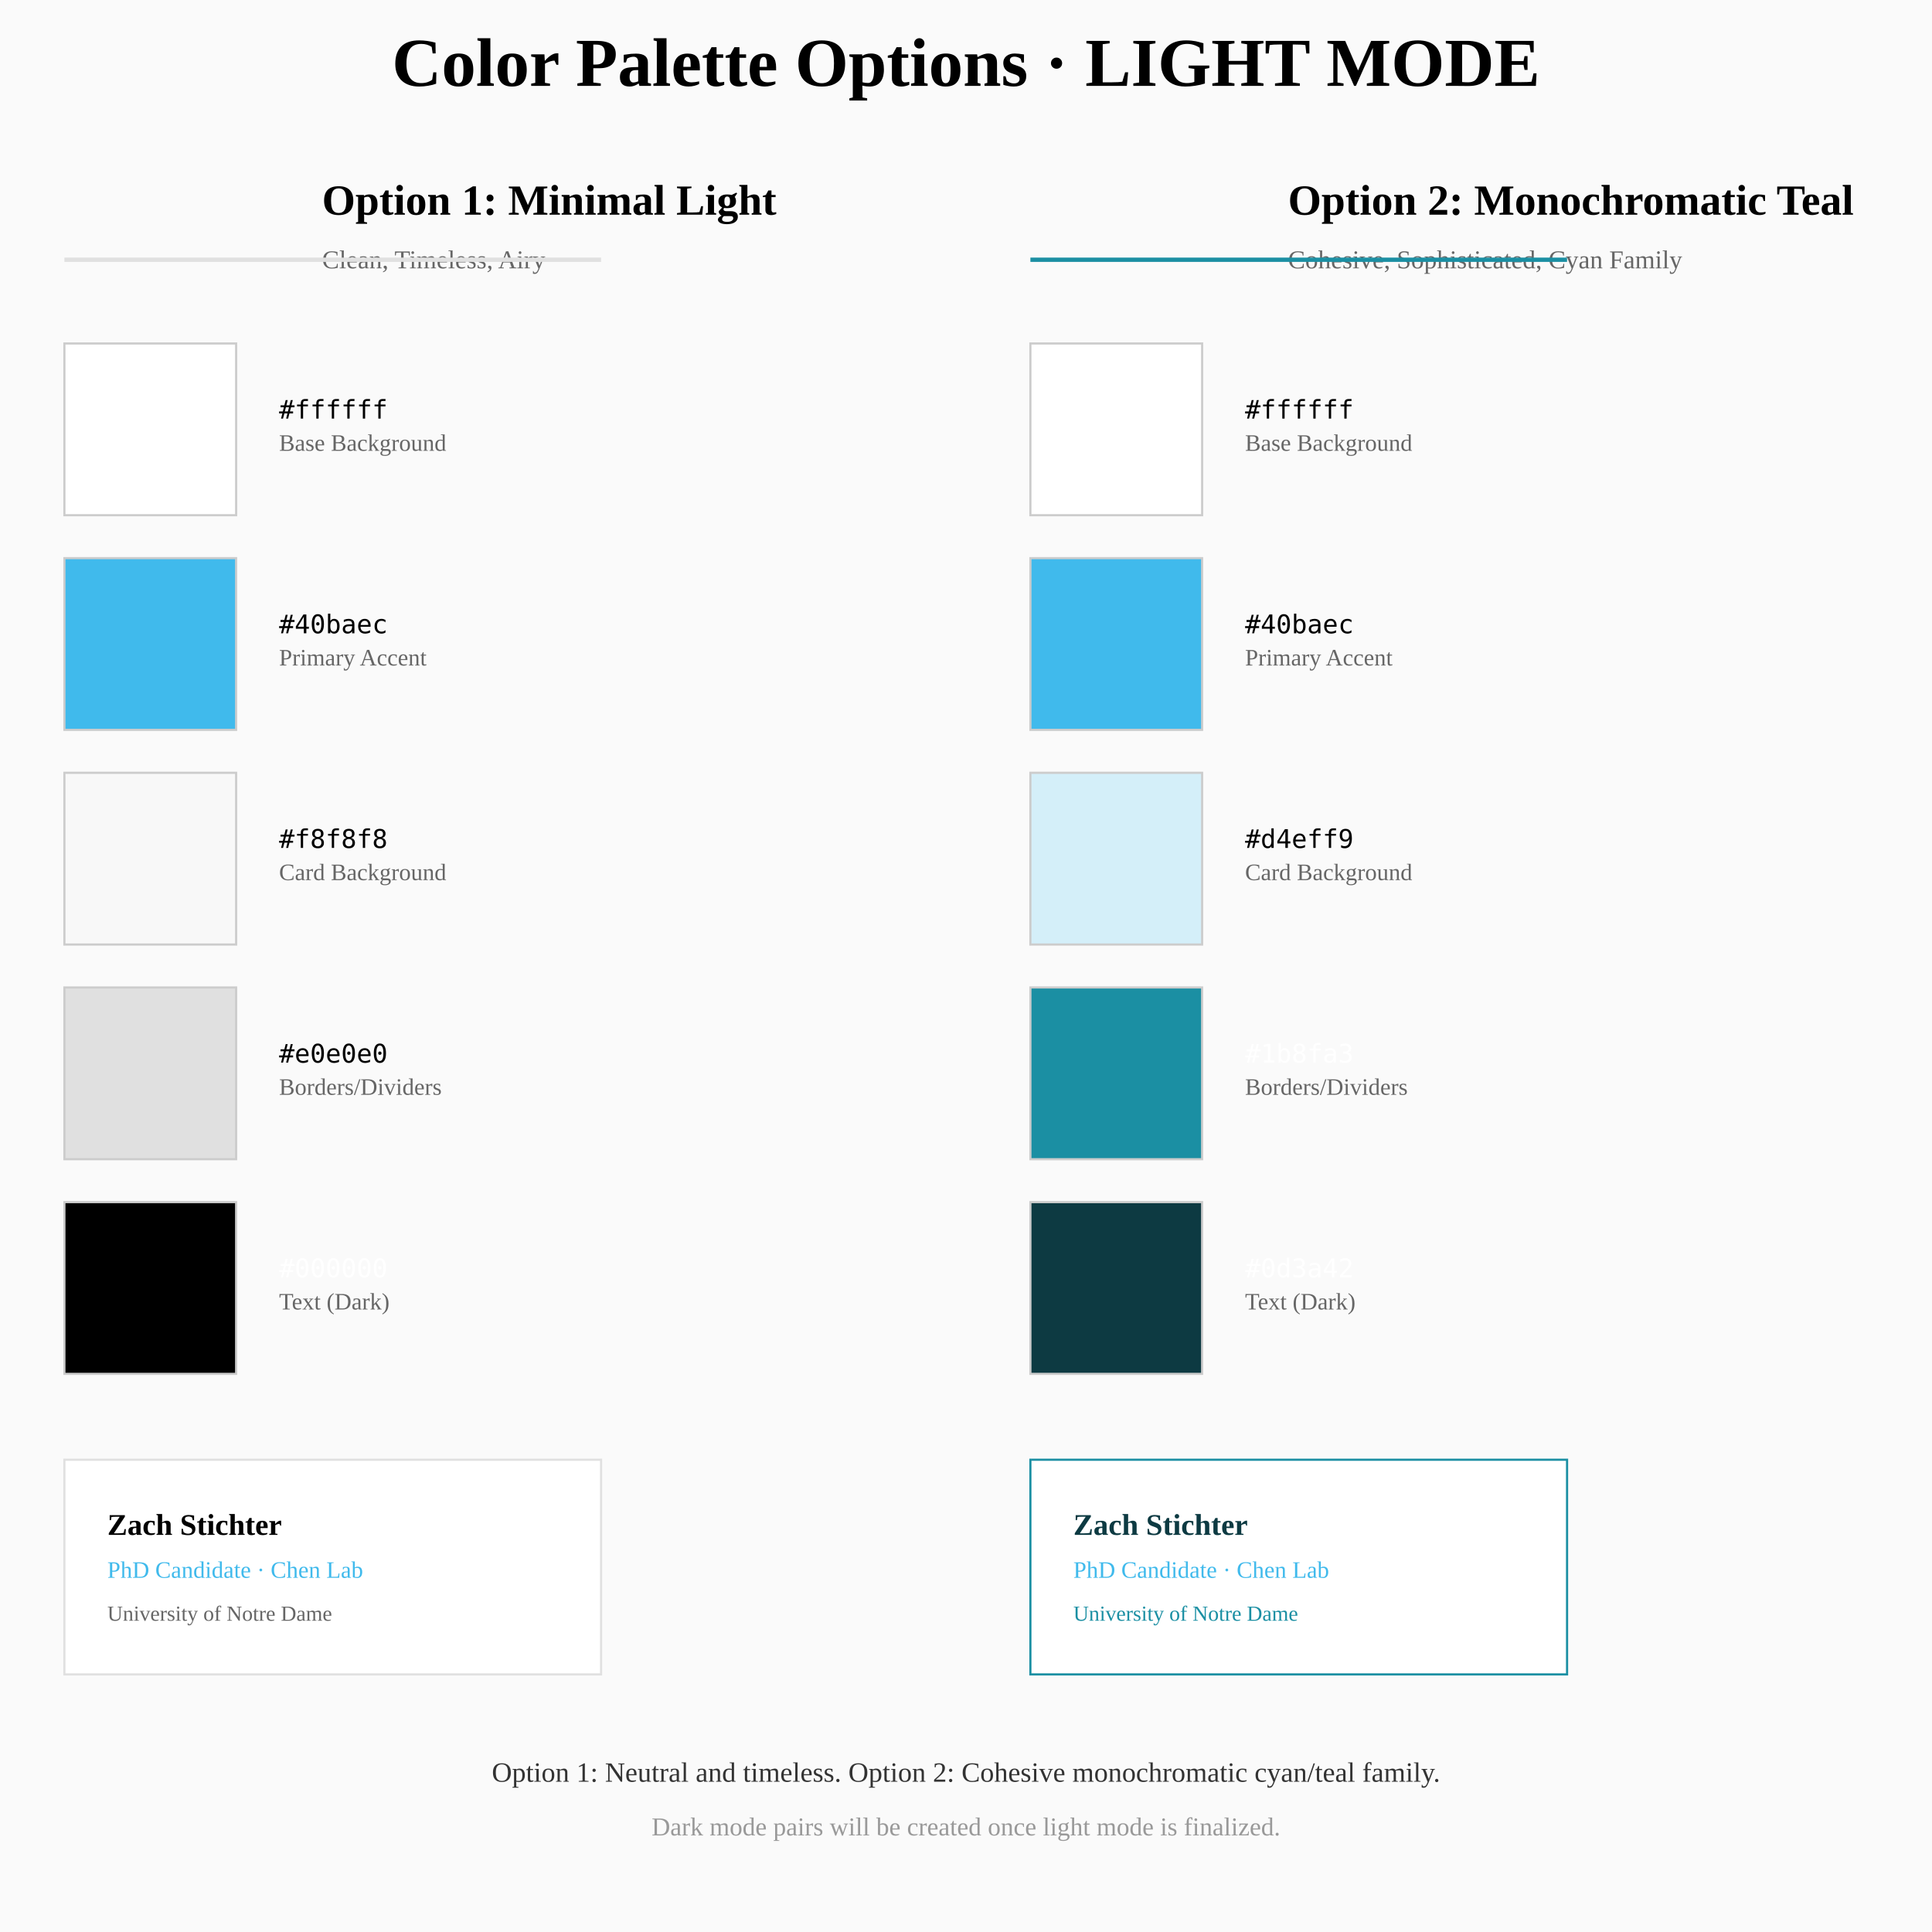
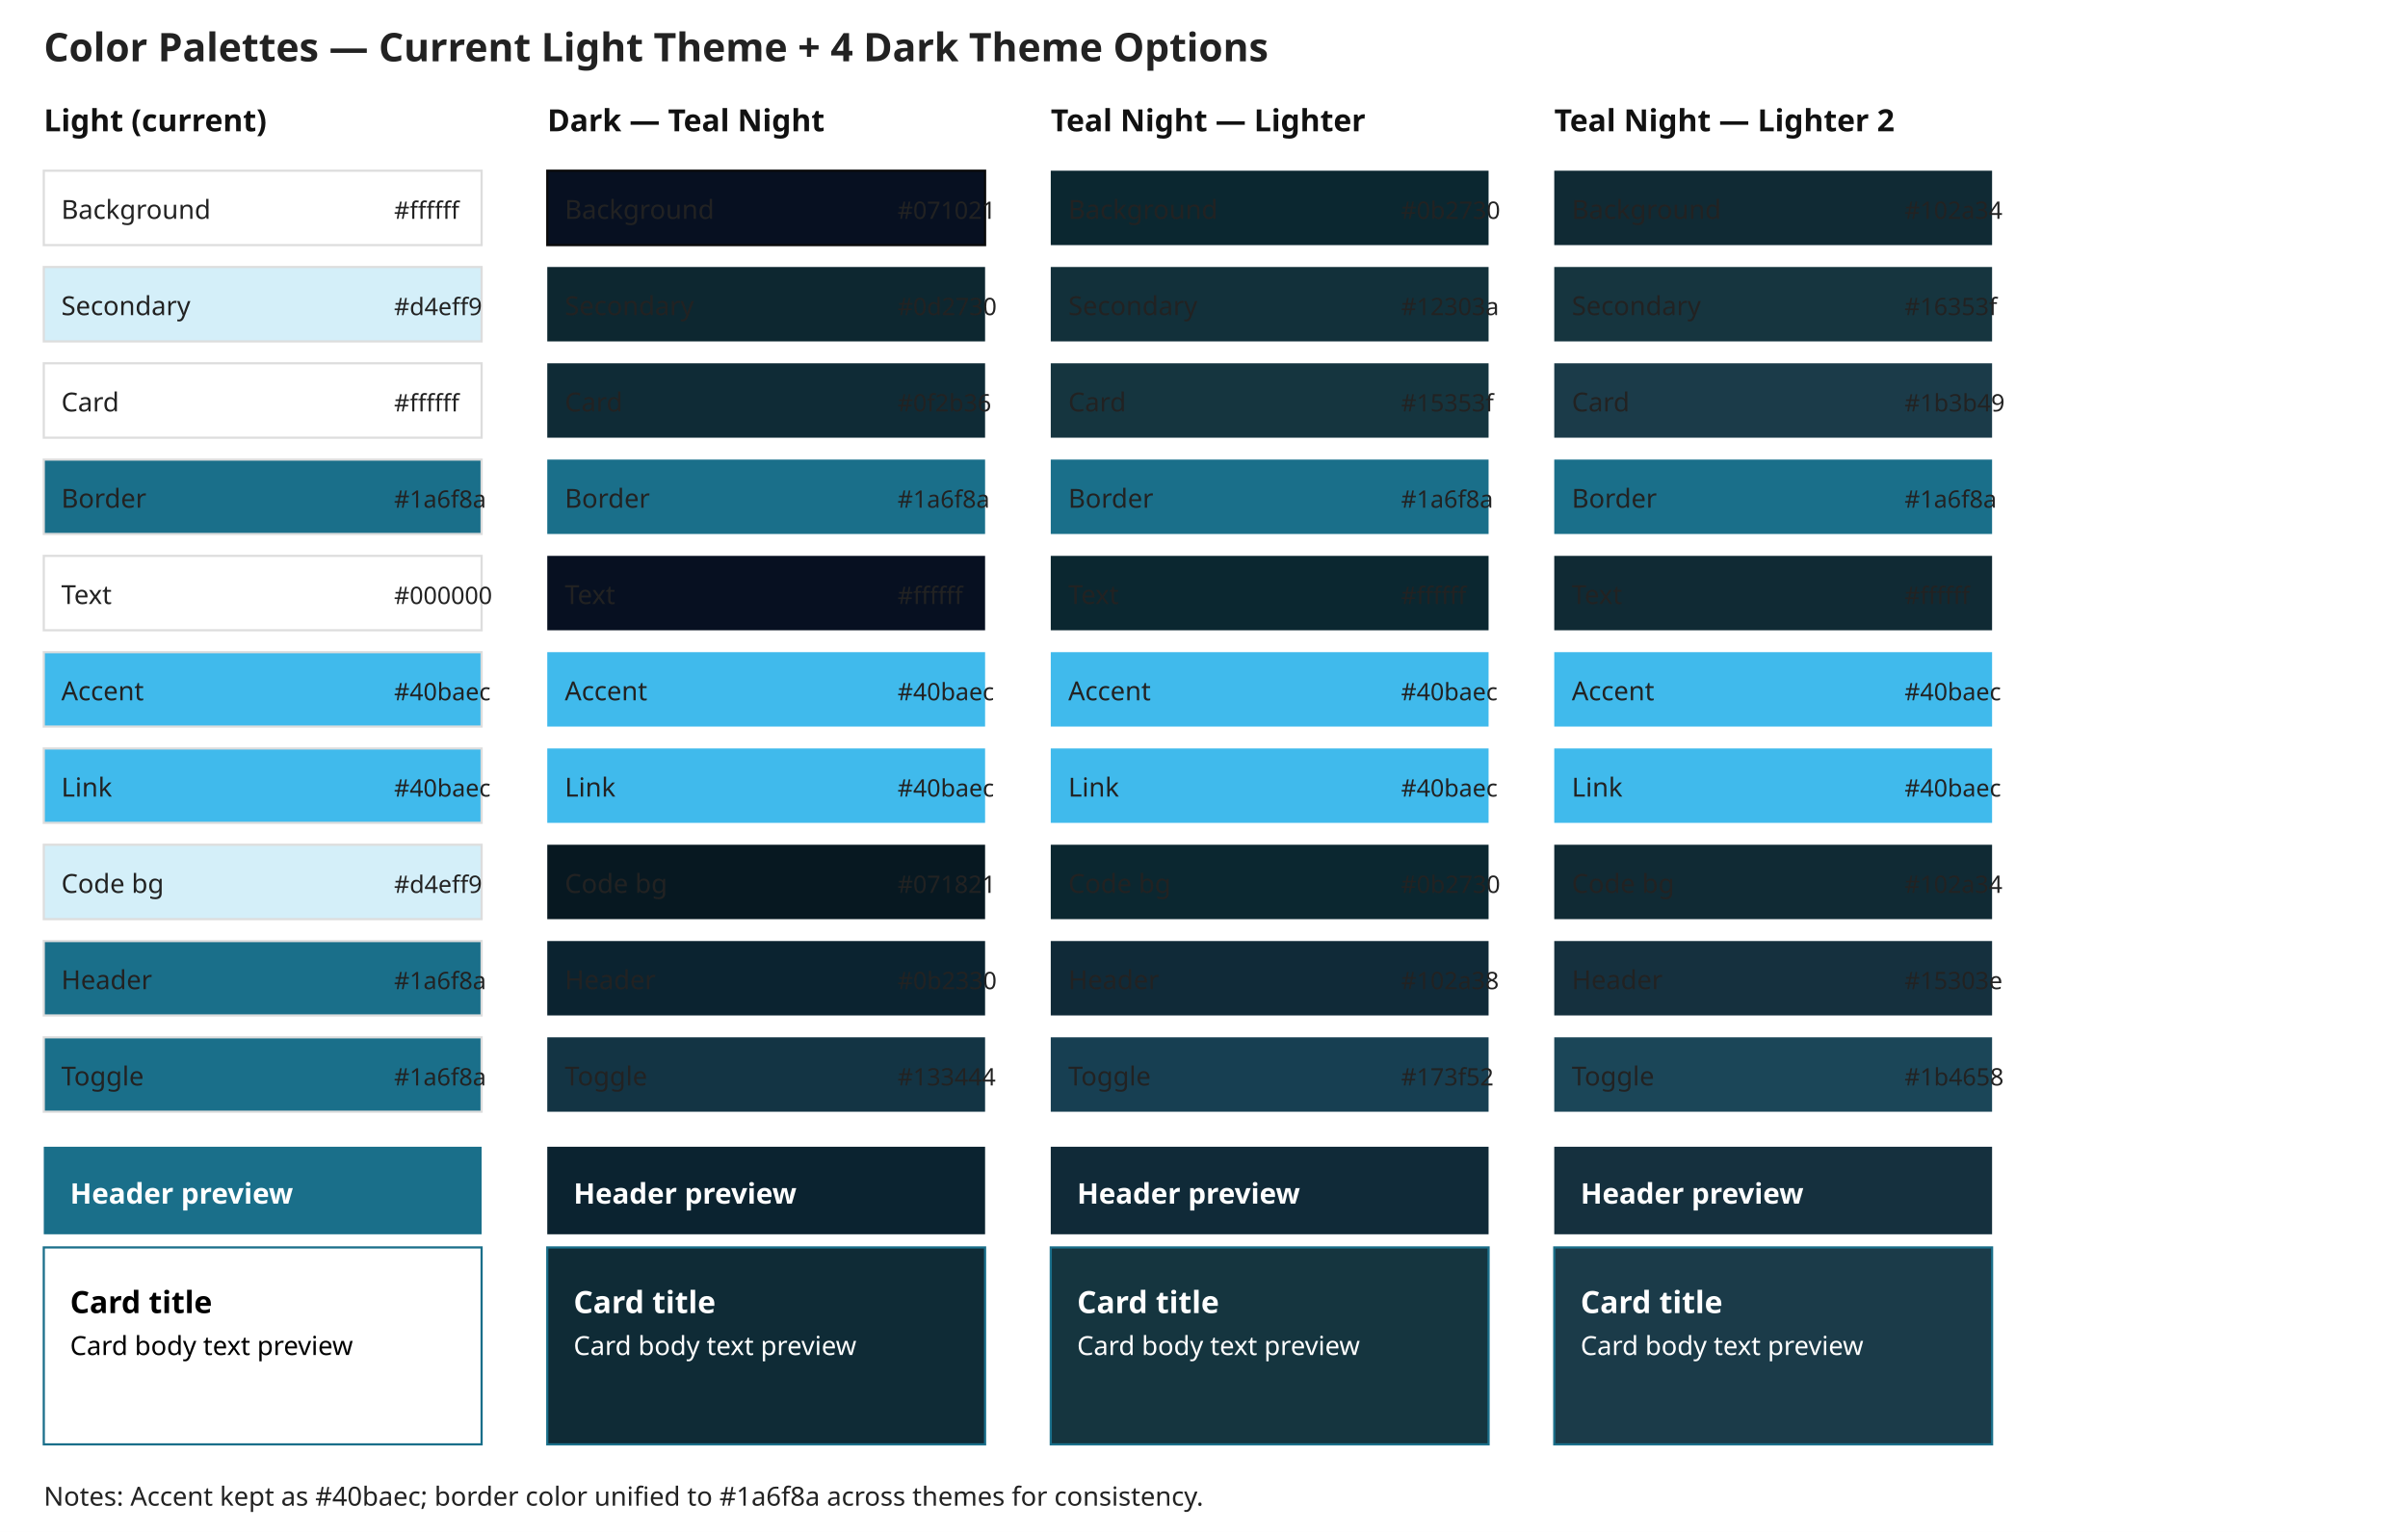
- <svg xmlns="http://www.w3.org/2000/svg" viewBox="0 0 900 900">
-   <rect width="900" height="900" fill="#fafafa" />
-   <text x="450" y="40" font-size="32" font-weight="bold" text-anchor="middle" fill="#000">
-     Color Palette Options · LIGHT MODE
-   </text>
-   <g>
-     <text x="150" y="100" font-size="20" font-weight="bold" fill="#000">
-       Option 1: Minimal Light
-     </text>
-     <text x="150" y="125" font-size="12" fill="#666">
-       Clean, Timeless, Airy
-     </text>
-     <rect x="30" y="160" width="80" height="80" fill="#ffffff" stroke="#ccc" stroke-width="1" />
-     <text x="130" y="195" font-size="12" font-family="monospace" fill="#000">#ffffff</text>
-     <text x="130" y="210" font-size="11" fill="#666">Base Background</text>
-     <rect x="30" y="260" width="80" height="80" fill="#40baec" stroke="#ccc" stroke-width="1" />
-     <text x="130" y="295" font-size="12" font-family="monospace" fill="#000">#40baec</text>
-     <text x="130" y="310" font-size="11" fill="#666">Primary Accent</text>
-     <rect x="30" y="360" width="80" height="80" fill="#f8f8f8" stroke="#ccc" stroke-width="1" />
-     <text x="130" y="395" font-size="12" font-family="monospace" fill="#000">#f8f8f8</text>
-     <text x="130" y="410" font-size="11" fill="#666">Card Background</text>
-     <rect x="30" y="460" width="80" height="80" fill="#e0e0e0" stroke="#ccc" stroke-width="1" />
-     <text x="130" y="495" font-size="12" font-family="monospace" fill="#000">#e0e0e0</text>
-     <text x="130" y="510" font-size="11" fill="#666">Borders/Dividers</text>
-     <rect x="30" y="560" width="80" height="80" fill="#000000" stroke="#ccc" stroke-width="1" />
-     <text x="130" y="595" font-size="12" font-family="monospace" fill="#fff">#000000</text>
-     <text x="130" y="610" font-size="11" fill="#666">Text (Dark)</text>
-     <rect x="30" y="680" width="250" height="100" fill="#ffffff" stroke="#e0e0e0" stroke-width="1" />
-     <text x="50" y="715" font-size="14" font-weight="bold" fill="#000">Zach Stichter</text>
-     <text x="50" y="735" font-size="11" fill="#40baec">PhD Candidate · Chen Lab</text>
-     <text x="50" y="755" font-size="10" fill="#666">University of Notre Dame</text>
-     <rect x="30" y="120" width="250" height="2" fill="#e0e0e0" />
+ <svg xmlns="http://www.w3.org/2000/svg" width="1100" height="700" viewBox="0 0 1100 700">
+   <style>
+     .title { font: 600 18px/1.1 'Segoe UI', system-ui, sans-serif; fill:#222 }
+     .label { font: 500 12px/1.1 'Segoe UI', system-ui, sans-serif; fill:#222 }
+     .hex { font: 400 11px/1.1 'Segoe UI', system-ui, monospace; fill:#222 }
+     .col-title { font: 700 14px/1.1 'Segoe UI', system-ui, sans-serif; fill:#111 }
+     .preview-text { font: 600 13px/1.1 'Segoe UI', system-ui, sans-serif }
+     .card-title { font: 700 14px/1.1 'Segoe UI', system-ui, sans-serif }
+     .card-body { font: 400 12px/1.1 'Segoe UI', system-ui, sans-serif }
+   </style>
+   <rect x="0" y="0" width="1100" height="700" fill="#ffffff" />
+   <text x="20" y="28" class="title">Color Palettes — Current Light Theme + 4 Dark Theme Options</text>
+   <g transform="translate(20,60)">
+     <text class="col-title" x="0" y="0">Light (current)</text>
+     <g transform="translate(0,18)">
+       <rect x="0" y="0" width="200" height="34" fill="#ffffff" stroke="#ddd" />
+       <text x="8" y="22" class="label" fill="#000">Background</text>
+       <text x="160" y="22" class="hex">#ffffff</text>
+       <rect x="0" y="44" width="200" height="34" fill="#d4eff9" stroke="#ddd" />
+       <text x="8" y="66" class="label">Secondary</text>
+       <text x="160" y="66" class="hex">#d4eff9</text>
+       <rect x="0" y="88" width="200" height="34" fill="#ffffff" stroke="#ddd" />
+       <text x="8" y="110" class="label">Card</text>
+       <text x="160" y="110" class="hex">#ffffff</text>
+       <rect x="0" y="132" width="200" height="34" fill="#1a6f8a" stroke="#ddd" />
+       <text x="8" y="154" class="label" fill="#fff">Border</text>
+       <text x="160" y="154" class="hex" fill="#fff">#1a6f8a</text>
+       <rect x="0" y="176" width="200" height="34" fill="#ffffff" stroke="#ddd" />
+       <text x="8" y="198" class="label" fill="#000">Text</text>
+       <text x="160" y="198" class="hex" fill="#000">#000000</text>
+       <rect x="0" y="220" width="200" height="34" fill="#40baec" stroke="#ddd" />
+       <text x="8" y="242" class="label" fill="#fff">Accent</text>
+       <text x="160" y="242" class="hex" fill="#fff">#40baec</text>
+       <rect x="0" y="264" width="200" height="34" fill="#40baec" stroke="#ddd" />
+       <text x="8" y="286" class="label" fill="#fff">Link</text>
+       <text x="160" y="286" class="hex" fill="#fff">#40baec</text>
+       <rect x="0" y="308" width="200" height="34" fill="#d4eff9" stroke="#ddd" />
+       <text x="8" y="330" class="label">Code bg</text>
+       <text x="160" y="330" class="hex">#d4eff9</text>
+       <rect x="0" y="352" width="200" height="34" fill="#1a6f8a" stroke="#ddd" />
+       <text x="8" y="374" class="label" fill="#fff">Header</text>
+       <text x="160" y="374" class="hex" fill="#fff">#1a6f8a</text>
+       <rect x="0" y="396" width="200" height="34" fill="#1a6f8a" stroke="#ddd" />
+       <text x="8" y="418" class="label" fill="#fff">Toggle</text>
+       <text x="160" y="418" class="hex" fill="#fff">#1a6f8a</text>
+       <rect x="0" y="446" width="200" height="40" fill="#1a6f8a" />
+       <text x="12" y="472" class="preview-text" fill="#ffffff">Header preview</text>
+       <rect x="0" y="492" width="200" height="90" fill="#ffffff" stroke="#1a6f8a" />
+       <text x="12" y="522" class="card-title" fill="#000000">Card title</text>
+       <text x="12" y="537" class="card-body" fill="#000000" dominant-baseline="middle">Card body text preview</text>
+     </g>
  </g>
-   <g>
-     <text x="600" y="100" font-size="20" font-weight="bold" fill="#000">
-       Option 2: Monochromatic Teal
-     </text>
-     <text x="600" y="125" font-size="12" fill="#666">
-       Cohesive, Sophisticated, Cyan Family
-     </text>
-     <rect x="480" y="160" width="80" height="80" fill="#ffffff" stroke="#ccc" stroke-width="1" />
-     <text x="580" y="195" font-size="12" font-family="monospace" fill="#000">#ffffff</text>
-     <text x="580" y="210" font-size="11" fill="#666">Base Background</text>
-     <rect x="480" y="260" width="80" height="80" fill="#40baec" stroke="#ccc" stroke-width="1" />
-     <text x="580" y="295" font-size="12" font-family="monospace" fill="#000">#40baec</text>
-     <text x="580" y="310" font-size="11" fill="#666">Primary Accent</text>
-     <rect x="480" y="360" width="80" height="80" fill="#d4eff9" stroke="#ccc" stroke-width="1" />
-     <text x="580" y="395" font-size="12" font-family="monospace" fill="#000">#d4eff9</text>
-     <text x="580" y="410" font-size="11" fill="#666">Card Background</text>
-     <rect x="480" y="460" width="80" height="80" fill="#1b8fa3" stroke="#ccc" stroke-width="1" />
-     <text x="580" y="495" font-size="12" font-family="monospace" fill="#fff">#1b8fa3</text>
-     <text x="580" y="510" font-size="11" fill="#666">Borders/Dividers</text>
-     <rect x="480" y="560" width="80" height="80" fill="#0d3a42" stroke="#ccc" stroke-width="1" />
-     <text x="580" y="595" font-size="12" font-family="monospace" fill="#fff">#0d3a42</text>
-     <text x="580" y="610" font-size="11" fill="#666">Text (Dark)</text>
-     <rect x="480" y="680" width="250" height="100" fill="#ffffff" stroke="#1b8fa3" stroke-width="1" />
-     <text x="500" y="715" font-size="14" font-weight="bold" fill="#0d3a42">Zach Stichter</text>
-     <text x="500" y="735" font-size="11" fill="#40baec">PhD Candidate · Chen Lab</text>
-     <text x="500" y="755" font-size="10" fill="#1b8fa3">University of Notre Dame</text>
-     <rect x="480" y="120" width="250" height="2" fill="#1b8fa3" />
+   <g transform="translate(250,60)">
+     <text class="col-title" x="0" y="0">Dark — Teal Night</text>
+     <g transform="translate(0,18)">
+       <rect x="0" y="0" width="200" height="34" fill="#071021" stroke="#0a0a0a" />
+       <text x="8" y="22" class="label" fill="#fff">Background</text>
+       <text x="160" y="22" class="hex" fill="#fff">#071021</text>
+       <rect x="0" y="44" width="200" height="34" fill="#0d2730" />
+       <text x="8" y="66" class="label" fill="#fff">Secondary</text>
+       <text x="160" y="66" class="hex" fill="#fff">#0d2730</text>
+       <rect x="0" y="88" width="200" height="34" fill="#0f2b36" />
+       <text x="8" y="110" class="label" fill="#fff">Card</text>
+       <text x="160" y="110" class="hex" fill="#fff">#0f2b36</text>
+       <rect x="0" y="132" width="200" height="34" fill="#1a6f8a" />
+       <text x="8" y="154" class="label" fill="#fff">Border</text>
+       <text x="160" y="154" class="hex" fill="#fff">#1a6f8a</text>
+       <rect x="0" y="176" width="200" height="34" fill="#071021" />
+       <text x="8" y="198" class="label" fill="#fff">Text</text>
+       <text x="160" y="198" class="hex" fill="#fff">#ffffff</text>
+       <rect x="0" y="220" width="200" height="34" fill="#40baec" />
+       <text x="8" y="242" class="label" fill="#ffffff">Accent</text>
+       <text x="160" y="242" class="hex" fill="#ffffff">#40baec</text>
+       <rect x="0" y="264" width="200" height="34" fill="#40baec" />
+       <text x="8" y="286" class="label" fill="#ffffff">Link</text>
+       <text x="160" y="286" class="hex" fill="#ffffff">#40baec</text>
+       <rect x="0" y="308" width="200" height="34" fill="#071821" />
+       <text x="8" y="330" class="label" fill="#fff">Code bg</text>
+       <text x="160" y="330" class="hex" fill="#fff">#071821</text>
+       <rect x="0" y="352" width="200" height="34" fill="#0b2330" />
+       <text x="8" y="374" class="label" fill="#fff">Header</text>
+       <text x="160" y="374" class="hex" fill="#fff">#0b2330</text>
+       <rect x="0" y="396" width="200" height="34" fill="#133444" />
+       <text x="8" y="418" class="label" fill="#fff">Toggle</text>
+       <text x="160" y="418" class="hex" fill="#fff">#133444</text>
+       <rect x="0" y="446" width="200" height="40" fill="#0b2330" />
+       <text x="12" y="472" class="preview-text" fill="#ffffff">Header preview</text>
+       <rect x="0" y="492" width="200" height="90" fill="#0f2b36" stroke="#1a6f8a" />
+       <text x="12" y="522" class="card-title" fill="#ffffff">Card title</text>
+       <text x="12" y="537" class="card-body" fill="#ffffff" dominant-baseline="middle">Card body text preview</text>
+     </g>
  </g>
-   <text x="450" y="830" font-size="13" text-anchor="middle" fill="#333">
-     Option 1: Neutral and timeless. Option 2: Cohesive monochromatic cyan/teal family.
-   </text>
-   <text x="450" y="855" font-size="12" text-anchor="middle" fill="#999">
-     Dark mode pairs will be created once light mode is finalized.
-   </text>
+   <g transform="translate(480,60)">
+     <text class="col-title" x="0" y="0">Teal Night — Lighter</text>
+     <g transform="translate(0,18)">
+       <rect x="0" y="0" width="200" height="34" fill="#0b2730" />
+       <text x="8" y="22" class="label" fill="#ffffff">Background</text>
+       <text x="160" y="22" class="hex" fill="#ffffff">#0b2730</text>
+       <rect x="0" y="44" width="200" height="34" fill="#12303a" />
+       <text x="8" y="66" class="label" fill="#ffffff">Secondary</text>
+       <text x="160" y="66" class="hex" fill="#ffffff">#12303a</text>
+       <rect x="0" y="88" width="200" height="34" fill="#15353f" />
+       <text x="8" y="110" class="label" fill="#ffffff">Card</text>
+       <text x="160" y="110" class="hex" fill="#ffffff">#15353f</text>
+       <rect x="0" y="132" width="200" height="34" fill="#1a6f8a" />
+       <text x="8" y="154" class="label" fill="#fff">Border</text>
+       <text x="160" y="154" class="hex" fill="#fff">#1a6f8a</text>
+       <rect x="0" y="176" width="200" height="34" fill="#0b2730" />
+       <text x="8" y="198" class="label" fill="#ffffff">Text</text>
+       <text x="160" y="198" class="hex" fill="#ffffff">#ffffff</text>
+       <rect x="0" y="220" width="200" height="34" fill="#40baec" />
+       <text x="8" y="242" class="label" fill="#ffffff">Accent</text>
+       <text x="160" y="242" class="hex" fill="#ffffff">#40baec</text>
+       <rect x="0" y="264" width="200" height="34" fill="#40baec" />
+       <text x="8" y="286" class="label" fill="#ffffff">Link</text>
+       <text x="160" y="286" class="hex" fill="#ffffff">#40baec</text>
+       <rect x="0" y="308" width="200" height="34" fill="#0b2730" />
+       <text x="8" y="330" class="label" fill="#fff">Code bg</text>
+       <text x="160" y="330" class="hex" fill="#fff">#0b2730</text>
+       <rect x="0" y="352" width="200" height="34" fill="#102a38" />
+       <text x="8" y="374" class="label" fill="#fff">Header</text>
+       <text x="160" y="374" class="hex" fill="#fff">#102a38</text>
+       <rect x="0" y="396" width="200" height="34" fill="#173f52" />
+       <text x="8" y="418" class="label" fill="#fff">Toggle</text>
+       <text x="160" y="418" class="hex" fill="#fff">#173f52</text>
+       <rect x="0" y="446" width="200" height="40" fill="#102a38" />
+       <text x="12" y="472" class="preview-text" fill="#ffffff">Header preview</text>
+       <rect x="0" y="492" width="200" height="90" fill="#15353f" stroke="#1a6f8a" />
+       <text x="12" y="522" class="card-title" fill="#ffffff">Card title</text>
+       <text x="12" y="537" class="card-body" fill="#ffffff" dominant-baseline="middle">Card body text preview</text>
+     </g>
+   </g>
+   <g transform="translate(710,60)">
+     <text class="col-title" x="0" y="0">Teal Night — Lighter 2</text>
+     <g transform="translate(0,18)">
+       <rect x="0" y="0" width="200" height="34" fill="#102a34" />
+       <text x="8" y="22" class="label" fill="#ffffff">Background</text>
+       <text x="160" y="22" class="hex" fill="#ffffff">#102a34</text>
+       <rect x="0" y="44" width="200" height="34" fill="#16353f" />
+       <text x="8" y="66" class="label" fill="#ffffff">Secondary</text>
+       <text x="160" y="66" class="hex" fill="#ffffff">#16353f</text>
+       <rect x="0" y="88" width="200" height="34" fill="#1b3b49" />
+       <text x="8" y="110" class="label" fill="#ffffff">Card</text>
+       <text x="160" y="110" class="hex" fill="#ffffff">#1b3b49</text>
+       <rect x="0" y="132" width="200" height="34" fill="#1a6f8a" />
+       <text x="8" y="154" class="label" fill="#fff">Border</text>
+       <text x="160" y="154" class="hex" fill="#fff">#1a6f8a</text>
+       <rect x="0" y="176" width="200" height="34" fill="#102a34" />
+       <text x="8" y="198" class="label" fill="#ffffff">Text</text>
+       <text x="160" y="198" class="hex" fill="#ffffff">#ffffff</text>
+       <rect x="0" y="220" width="200" height="34" fill="#40baec" />
+       <text x="8" y="242" class="label" fill="#ffffff">Accent</text>
+       <text x="160" y="242" class="hex" fill="#ffffff">#40baec</text>
+       <rect x="0" y="264" width="200" height="34" fill="#40baec" />
+       <text x="8" y="286" class="label" fill="#ffffff">Link</text>
+       <text x="160" y="286" class="hex" fill="#ffffff">#40baec</text>
+       <rect x="0" y="308" width="200" height="34" fill="#102a34" />
+       <text x="8" y="330" class="label" fill="#fff">Code bg</text>
+       <text x="160" y="330" class="hex" fill="#fff">#102a34</text>
+       <rect x="0" y="352" width="200" height="34" fill="#15303e" />
+       <text x="8" y="374" class="label" fill="#fff">Header</text>
+       <text x="160" y="374" class="hex" fill="#fff">#15303e</text>
+       <rect x="0" y="396" width="200" height="34" fill="#1b4658" />
+       <text x="8" y="418" class="label" fill="#fff">Toggle</text>
+       <text x="160" y="418" class="hex" fill="#fff">#1b4658</text>
+       <rect x="0" y="446" width="200" height="40" fill="#15303e" />
+       <text x="12" y="472" class="preview-text" fill="#ffffff">Header preview</text>
+       <rect x="0" y="492" width="200" height="90" fill="#1b3b49" stroke="#1a6f8a" />
+       <text x="12" y="522" class="card-title" fill="#ffffff">Card title</text>
+       <text x="12" y="537" class="card-body" fill="#ffffff" dominant-baseline="middle">Card body text preview</text>
+     </g>
+   </g>
+   <text x="20" y="688" class="label">Notes: Accent kept as #40baec; border color unified to #1a6f8a across themes for consistency.</text>
</svg>
